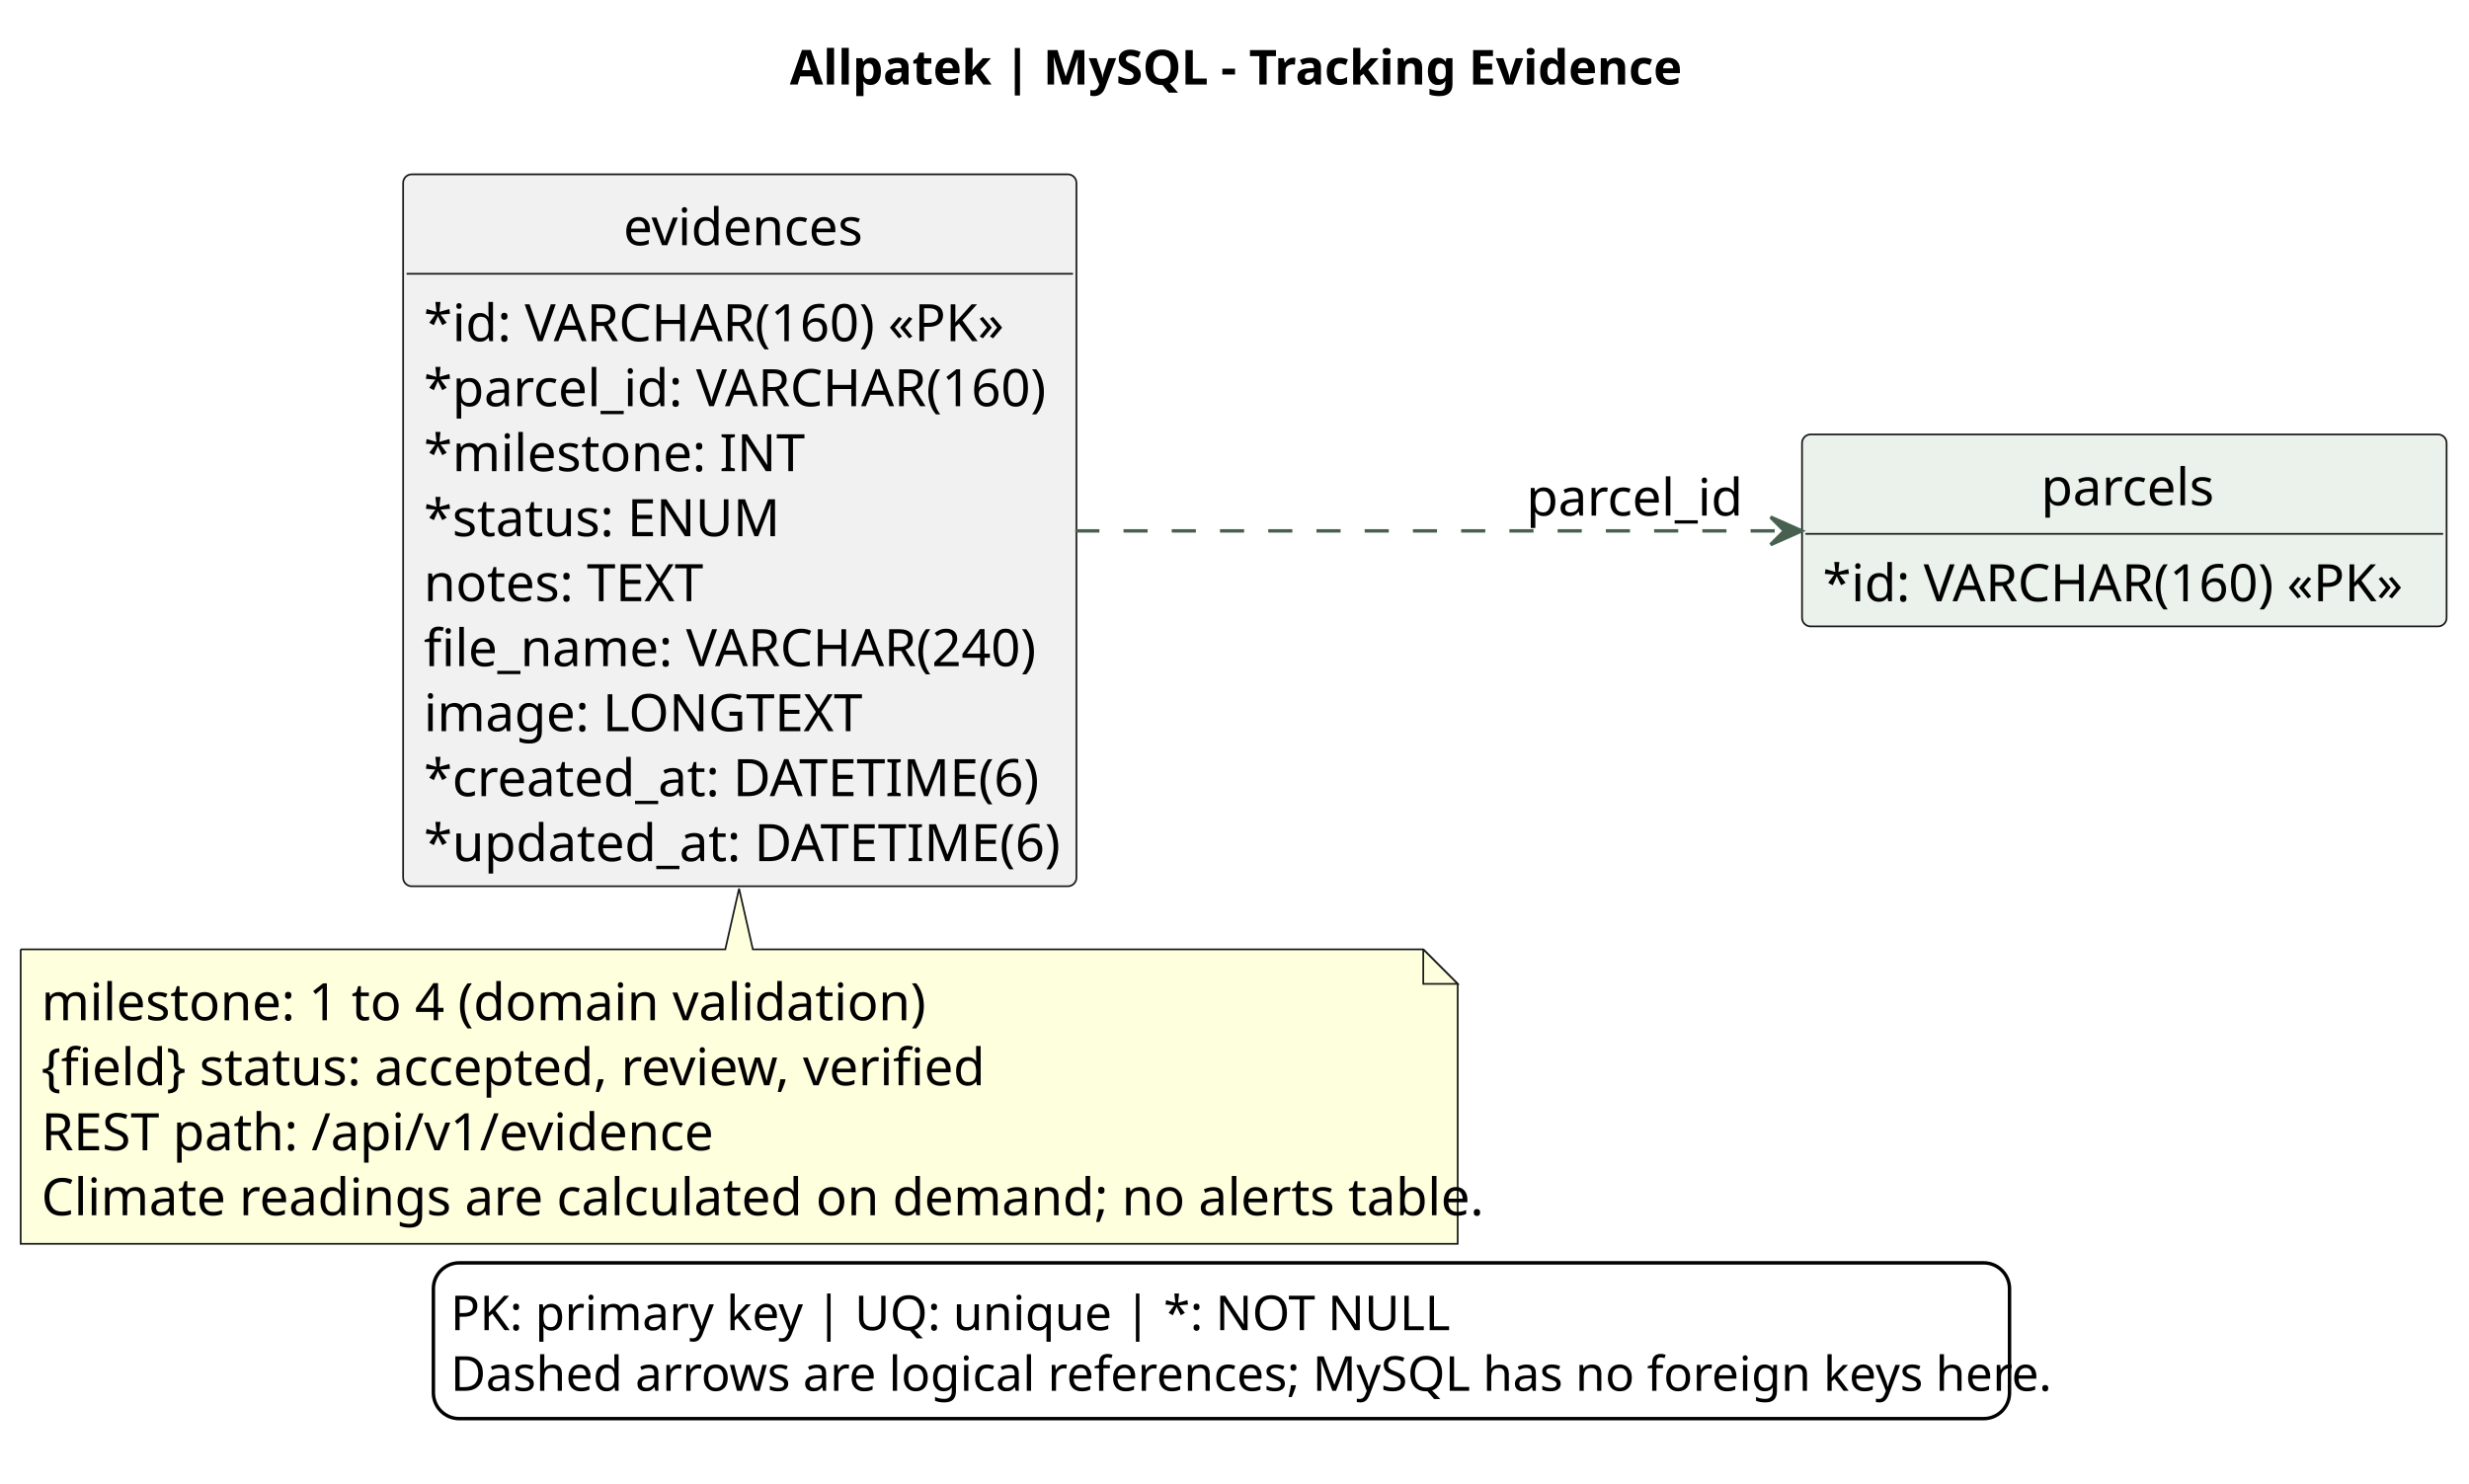
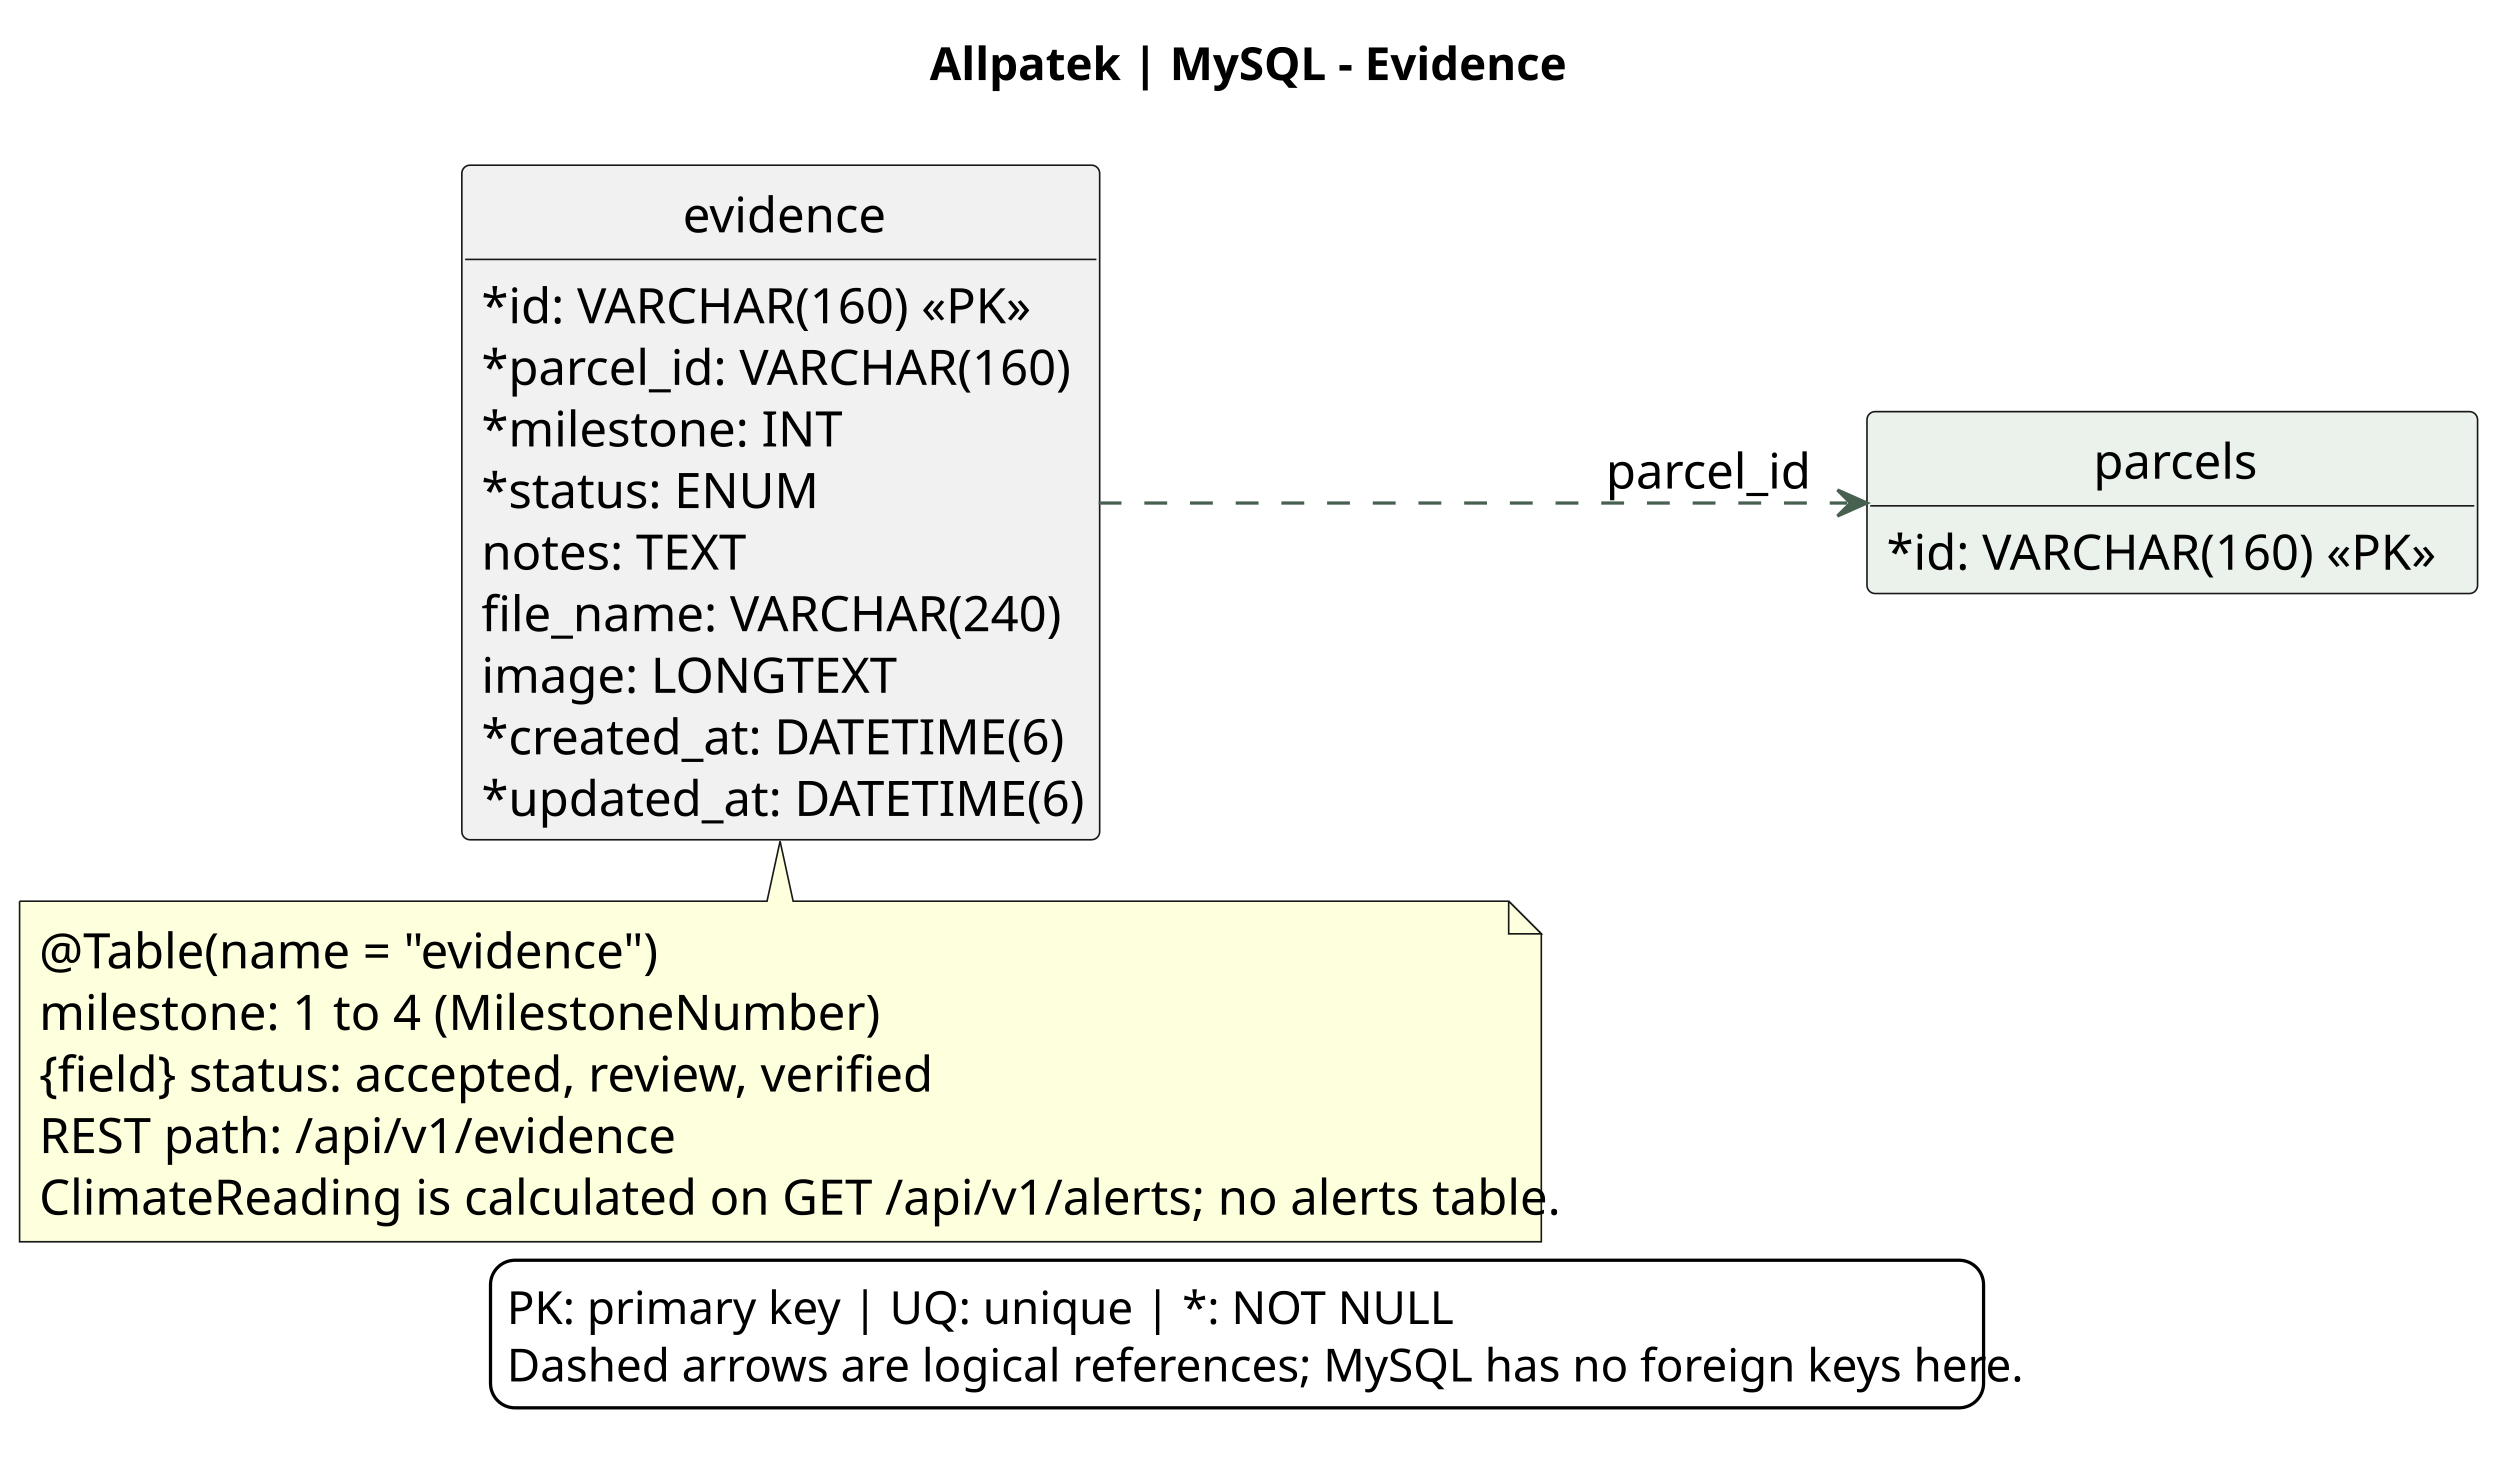
- <svg xmlns="http://www.w3.org/2000/svg" contentStyleType="text/css" data-diagram-type="CLASS" height="628.542px" preserveAspectRatio="none" style="width:1045px;height:628px;background:#FFFFFF;" version="1.1" viewBox="0 0 1045 628" width="1045.625px" zoomAndPan="magnify">
+ <svg xmlns="http://www.w3.org/2000/svg" contentStyleType="text/css" data-diagram-type="CLASS" height="657.708px" preserveAspectRatio="none" style="width:1117px;height:657px;background:#FFFFFF;" version="1.1" viewBox="0 0 1117 657" width="1117.083px" zoomAndPan="magnify">
  <defs />
  <g>
    <g class="title" data-source-line="11">
-       <text fill="#000000" font-family="sans-serif" font-size="20.417" font-weight="bold" lengthAdjust="spacing" textLength="365.377" x="334.291" y="35.778">Allpatek | MySQL - Tracking Evidence</text>
+       <text fill="#000000" font-family="sans-serif" font-size="20.417" font-weight="bold" lengthAdjust="spacing" textLength="274.608" x="415.404" y="35.778">Allpatek | MySQL - Evidence</text>
    </g>
    <g class="entity" data-qualified-name="evidence" data-source-line="13" id="ent0002">
-       <rect fill="#F1F1F1" height="301.397" rx="3.646" ry="3.646" style="stroke:#181818;stroke-width:0.729;" width="284.977" x="170.625" y="73.805" />
-       <text fill="#000000" font-family="sans-serif" font-size="21.875" lengthAdjust="spacing" textLength="98.502" x="263.863" y="103.805">evidences</text>
-       <line style="stroke:#181818;stroke-width:0.729;" x1="172.083" x2="454.144" y1="115.903" y2="115.903" />
-       <text fill="#000000" font-family="sans-serif" font-size="21.875" lengthAdjust="spacing" textLength="255.312" x="179.375" y="144.445">*id: VARCHAR(160) «PK»</text>
-       <text fill="#000000" font-family="sans-serif" font-size="21.875" lengthAdjust="spacing" textLength="267.467" x="179.375" y="171.959">*parcel_id: VARCHAR(160)</text>
-       <text fill="#000000" font-family="sans-serif" font-size="21.875" lengthAdjust="spacing" textLength="149.525" x="179.375" y="199.474">*milestone: INT</text>
-       <text fill="#000000" font-family="sans-serif" font-size="21.875" lengthAdjust="spacing" textLength="143.437" x="179.375" y="226.989">*status: ENUM</text>
-       <text fill="#000000" font-family="sans-serif" font-size="21.875" lengthAdjust="spacing" textLength="121.573" x="179.375" y="254.503">notes: TEXT</text>
-       <text fill="#000000" font-family="sans-serif" font-size="21.875" lengthAdjust="spacing" textLength="265.031" x="179.375" y="282.018">file_name: VARCHAR(240)</text>
-       <text fill="#000000" font-family="sans-serif" font-size="21.875" lengthAdjust="spacing" textLength="189.633" x="179.375" y="309.533">image: LONGTEXT</text>
-       <text fill="#000000" font-family="sans-serif" font-size="21.875" lengthAdjust="spacing" textLength="261.368" x="179.375" y="337.047">*created_at: DATETIME(6)</text>
-       <text fill="#000000" font-family="sans-serif" font-size="21.875" lengthAdjust="spacing" textLength="267.477" x="179.375" y="364.562">*updated_at: DATETIME(6)</text>
+       <rect fill="#F1F1F1" height="301.397" rx="3.646" ry="3.646" style="stroke:#181818;stroke-width:0.729;" width="284.977" x="206.354" y="73.805" />
+       <text fill="#000000" font-family="sans-serif" font-size="21.875" lengthAdjust="spacing" textLength="87.564" x="305.061" y="103.805">evidence</text>
+       <line style="stroke:#181818;stroke-width:0.729;" x1="207.812" x2="489.873" y1="115.903" y2="115.903" />
+       <text fill="#000000" font-family="sans-serif" font-size="21.875" lengthAdjust="spacing" textLength="255.312" x="215.104" y="144.445">*id: VARCHAR(160) «PK»</text>
+       <text fill="#000000" font-family="sans-serif" font-size="21.875" lengthAdjust="spacing" textLength="267.467" x="215.104" y="171.959">*parcel_id: VARCHAR(160)</text>
+       <text fill="#000000" font-family="sans-serif" font-size="21.875" lengthAdjust="spacing" textLength="149.525" x="215.104" y="199.474">*milestone: INT</text>
+       <text fill="#000000" font-family="sans-serif" font-size="21.875" lengthAdjust="spacing" textLength="143.437" x="215.104" y="226.989">*status: ENUM</text>
+       <text fill="#000000" font-family="sans-serif" font-size="21.875" lengthAdjust="spacing" textLength="121.573" x="215.104" y="254.503">notes: TEXT</text>
+       <text fill="#000000" font-family="sans-serif" font-size="21.875" lengthAdjust="spacing" textLength="265.031" x="215.104" y="282.018">file_name: VARCHAR(240)</text>
+       <text fill="#000000" font-family="sans-serif" font-size="21.875" lengthAdjust="spacing" textLength="189.633" x="215.104" y="309.533">image: LONGTEXT</text>
+       <text fill="#000000" font-family="sans-serif" font-size="21.875" lengthAdjust="spacing" textLength="261.368" x="215.104" y="337.047">*created_at: DATETIME(6)</text>
+       <text fill="#000000" font-family="sans-serif" font-size="21.875" lengthAdjust="spacing" textLength="267.477" x="215.104" y="364.562">*updated_at: DATETIME(6)</text>
    </g>
    <g class="entity" data-qualified-name="parcel" data-source-line="24" id="ent0003">
-       <rect fill="#EAF2EB" height="81.279" rx="3.646" ry="3.646" style="stroke:#181818;stroke-width:0.729;" width="272.812" x="762.708" y="183.91" />
-       <text fill="#000000" font-family="sans-serif" font-size="21.875" lengthAdjust="spacing" textLength="70.517" x="863.856" y="213.909">parcels</text>
-       <line style="stroke:#181818;stroke-width:0.729;" x1="764.167" x2="1034.062" y1="226.007" y2="226.007" />
-       <text fill="#000000" font-family="sans-serif" font-size="21.875" lengthAdjust="spacing" textLength="255.312" x="771.458" y="254.549">*id: VARCHAR(160) «PK»</text>
+       <rect fill="#EAF2EB" height="81.279" rx="3.646" ry="3.646" style="stroke:#181818;stroke-width:0.729;" width="272.812" x="834.167" y="183.91" />
+       <text fill="#000000" font-family="sans-serif" font-size="21.875" lengthAdjust="spacing" textLength="70.517" x="935.314" y="213.909">parcels</text>
+       <line style="stroke:#181818;stroke-width:0.729;" x1="835.625" x2="1105.52" y1="226.007" y2="226.007" />
+       <text fill="#000000" font-family="sans-serif" font-size="21.875" lengthAdjust="spacing" textLength="255.312" x="842.917" y="254.549">*id: VARCHAR(160) «PK»</text>
    </g>
    <g class="entity" data-qualified-name="GMN5" data-source-line="29" id="ent0006">
-       <path d="M8.75,401.93 L8.75,526.572 A0,0 0 0 0 8.75,526.572 L616.969,526.572 A0,0 0 0 0 616.969,526.572 L616.969,416.514 L602.386,401.93 L318.646,401.93 L312.812,376.195 L306.979,401.93 L8.75,401.93 A0,0 0 0 0 8.75,401.93" fill="#FEFFDD" style="stroke:#181818;stroke-width:0.729;" />
-       <path d="M602.386,401.93 L602.386,416.514 L616.969,416.514 L602.386,401.93" fill="#FEFFDD" style="stroke:#181818;stroke-width:0.729;" />
-       <text fill="#000000" font-family="sans-serif" font-size="21.875" lengthAdjust="spacing" textLength="351.399" x="17.5" y="431.93">milestone: 1 to 4 (domain validation)</text>
-       <text fill="#000000" font-family="sans-serif" font-size="21.875" lengthAdjust="spacing" textLength="378.156" x="17.5" y="459.445">{field} status: accepted, review, verified</text>
-       <text fill="#000000" font-family="sans-serif" font-size="21.875" lengthAdjust="spacing" textLength="277.24" x="17.5" y="486.959">REST path: /api/v1/evidence</text>
-       <text fill="#000000" font-family="sans-serif" font-size="21.875" lengthAdjust="spacing" textLength="577.594" x="17.5" y="514.474">Climate readings are calculated on demand; no alerts table.</text>
+       <path d="M8.75,402.659 L8.75,554.816 A0,0 0 0 0 8.75,554.816 L688.661,554.816 A0,0 0 0 0 688.661,554.816 L688.661,417.243 L674.078,402.659 L354.375,402.659 L348.542,375.833 L342.708,402.659 L8.75,402.659 A0,0 0 0 0 8.75,402.659" fill="#FEFFDD" style="stroke:#181818;stroke-width:0.729;" />
+       <path d="M674.078,402.659 L674.078,417.243 L688.661,417.243 L674.078,402.659" fill="#FEFFDD" style="stroke:#181818;stroke-width:0.729;" />
+       <text fill="#000000" font-family="sans-serif" font-size="21.875" lengthAdjust="spacing" textLength="274.239" x="17.5" y="432.659">@Table(name = "evidence")</text>
+       <text fill="#000000" font-family="sans-serif" font-size="21.875" lengthAdjust="spacing" textLength="352.574" x="17.5" y="460.174">milestone: 1 to 4 (MilestoneNumber)</text>
+       <text fill="#000000" font-family="sans-serif" font-size="21.875" lengthAdjust="spacing" textLength="378.156" x="17.5" y="487.689">{field} status: accepted, review, verified</text>
+       <text fill="#000000" font-family="sans-serif" font-size="21.875" lengthAdjust="spacing" textLength="277.24" x="17.5" y="515.203">REST path: /api/v1/evidence</text>
+       <text fill="#000000" font-family="sans-serif" font-size="21.875" lengthAdjust="spacing" textLength="649.286" x="17.5" y="542.718">ClimateReading is calculated on GET /api/v1/alerts; no alerts table.</text>
    </g>
    <g class="link" data-entity-1="ent0002" data-entity-2="ent0003" data-link-type="dependency" id="lnk4">
-       <polygon fill="#476050" points="762.543,224.743,749.418,218.91,755.251,224.743,749.418,230.576,762.543,224.743" style="stroke:#476050;stroke-width:1.458;" />
-       <path d="M455.108,224.743 C548.5,224.743 661.606,224.743 753.793,224.743" fill="none" style="stroke:#476050;stroke-width:1.458;stroke-dasharray:10.208,10.208;" />
-       <text fill="#000000" font-family="sans-serif" font-size="21.875" lengthAdjust="spacing" textLength="88.771" x="646.042" y="218.284">parcel_id</text>
+       <polygon fill="#476050" points="834.094,224.743,820.969,218.91,826.802,224.743,820.969,230.576,834.094,224.743" style="stroke:#476050;stroke-width:1.458;" />
+       <path d="M490.862,224.743 C593.798,224.743 723.811,224.743 825.344,224.743" fill="none" style="stroke:#476050;stroke-width:1.458;stroke-dasharray:10.208,10.208;" />
+       <text fill="#000000" font-family="sans-serif" font-size="21.875" lengthAdjust="spacing" textLength="88.771" x="717.5" y="218.284">parcel_id</text>
    </g>
-     <g class="legend" data-source-line="34">
-       <rect fill="none" height="65.944" rx="10.938" ry="10.938" style="stroke:#000000;stroke-width:1.458;" width="667.099" x="183.43" y="534.639" />
-       <text fill="#000000" font-family="sans-serif" font-size="20.417" lengthAdjust="spacing" textLength="400.916" x="190.721" y="563.125">PK: primary key | UQ: unique | *: NOT NULL</text>
-       <text fill="#000000" font-family="sans-serif" font-size="20.417" lengthAdjust="spacing" textLength="652.516" x="190.721" y="588.805">Dashed arrows are logical references; MySQL has no foreign keys here.</text>
+     <g class="legend" data-source-line="35">
+       <rect fill="none" height="65.944" rx="10.938" ry="10.938" style="stroke:#000000;stroke-width:1.458;" width="667.099" x="219.159" y="563.076" />
+       <text fill="#000000" font-family="sans-serif" font-size="20.417" lengthAdjust="spacing" textLength="400.916" x="226.45" y="591.562">PK: primary key | UQ: unique | *: NOT NULL</text>
+       <text fill="#000000" font-family="sans-serif" font-size="20.417" lengthAdjust="spacing" textLength="652.516" x="226.45" y="617.242">Dashed arrows are logical references; MySQL has no foreign keys here.</text>
    </g>
  </g>
</svg>
